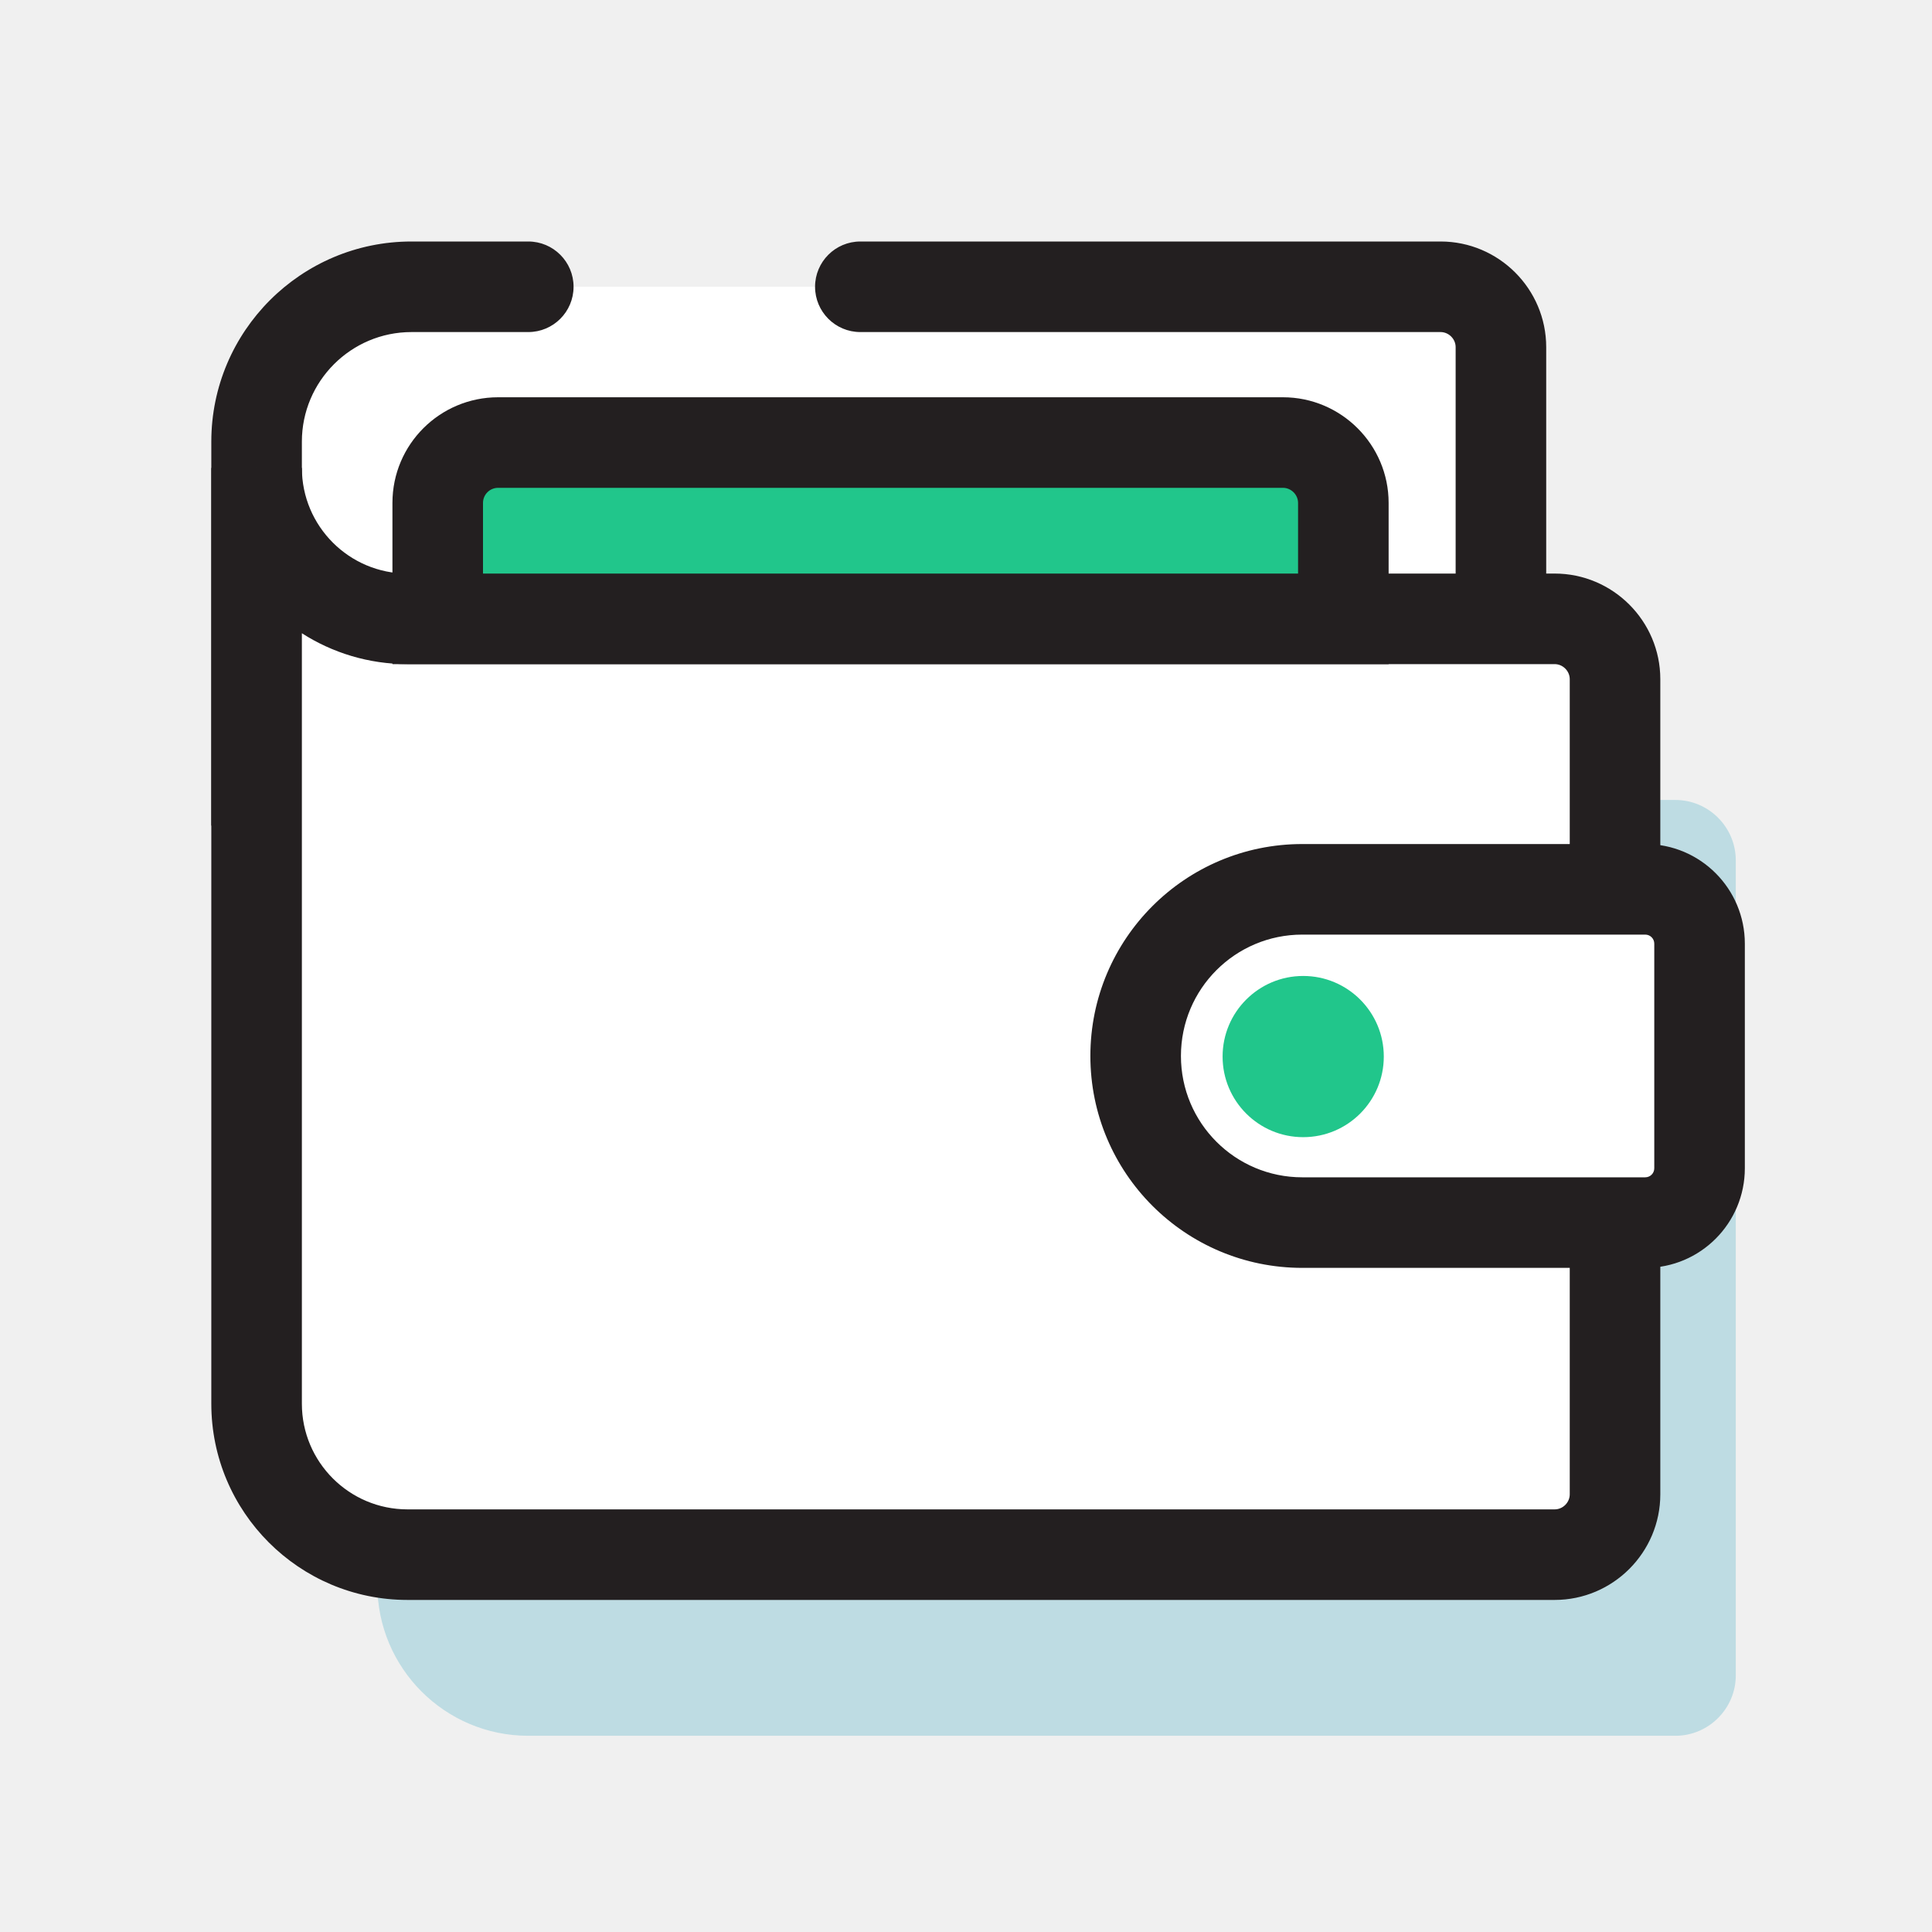
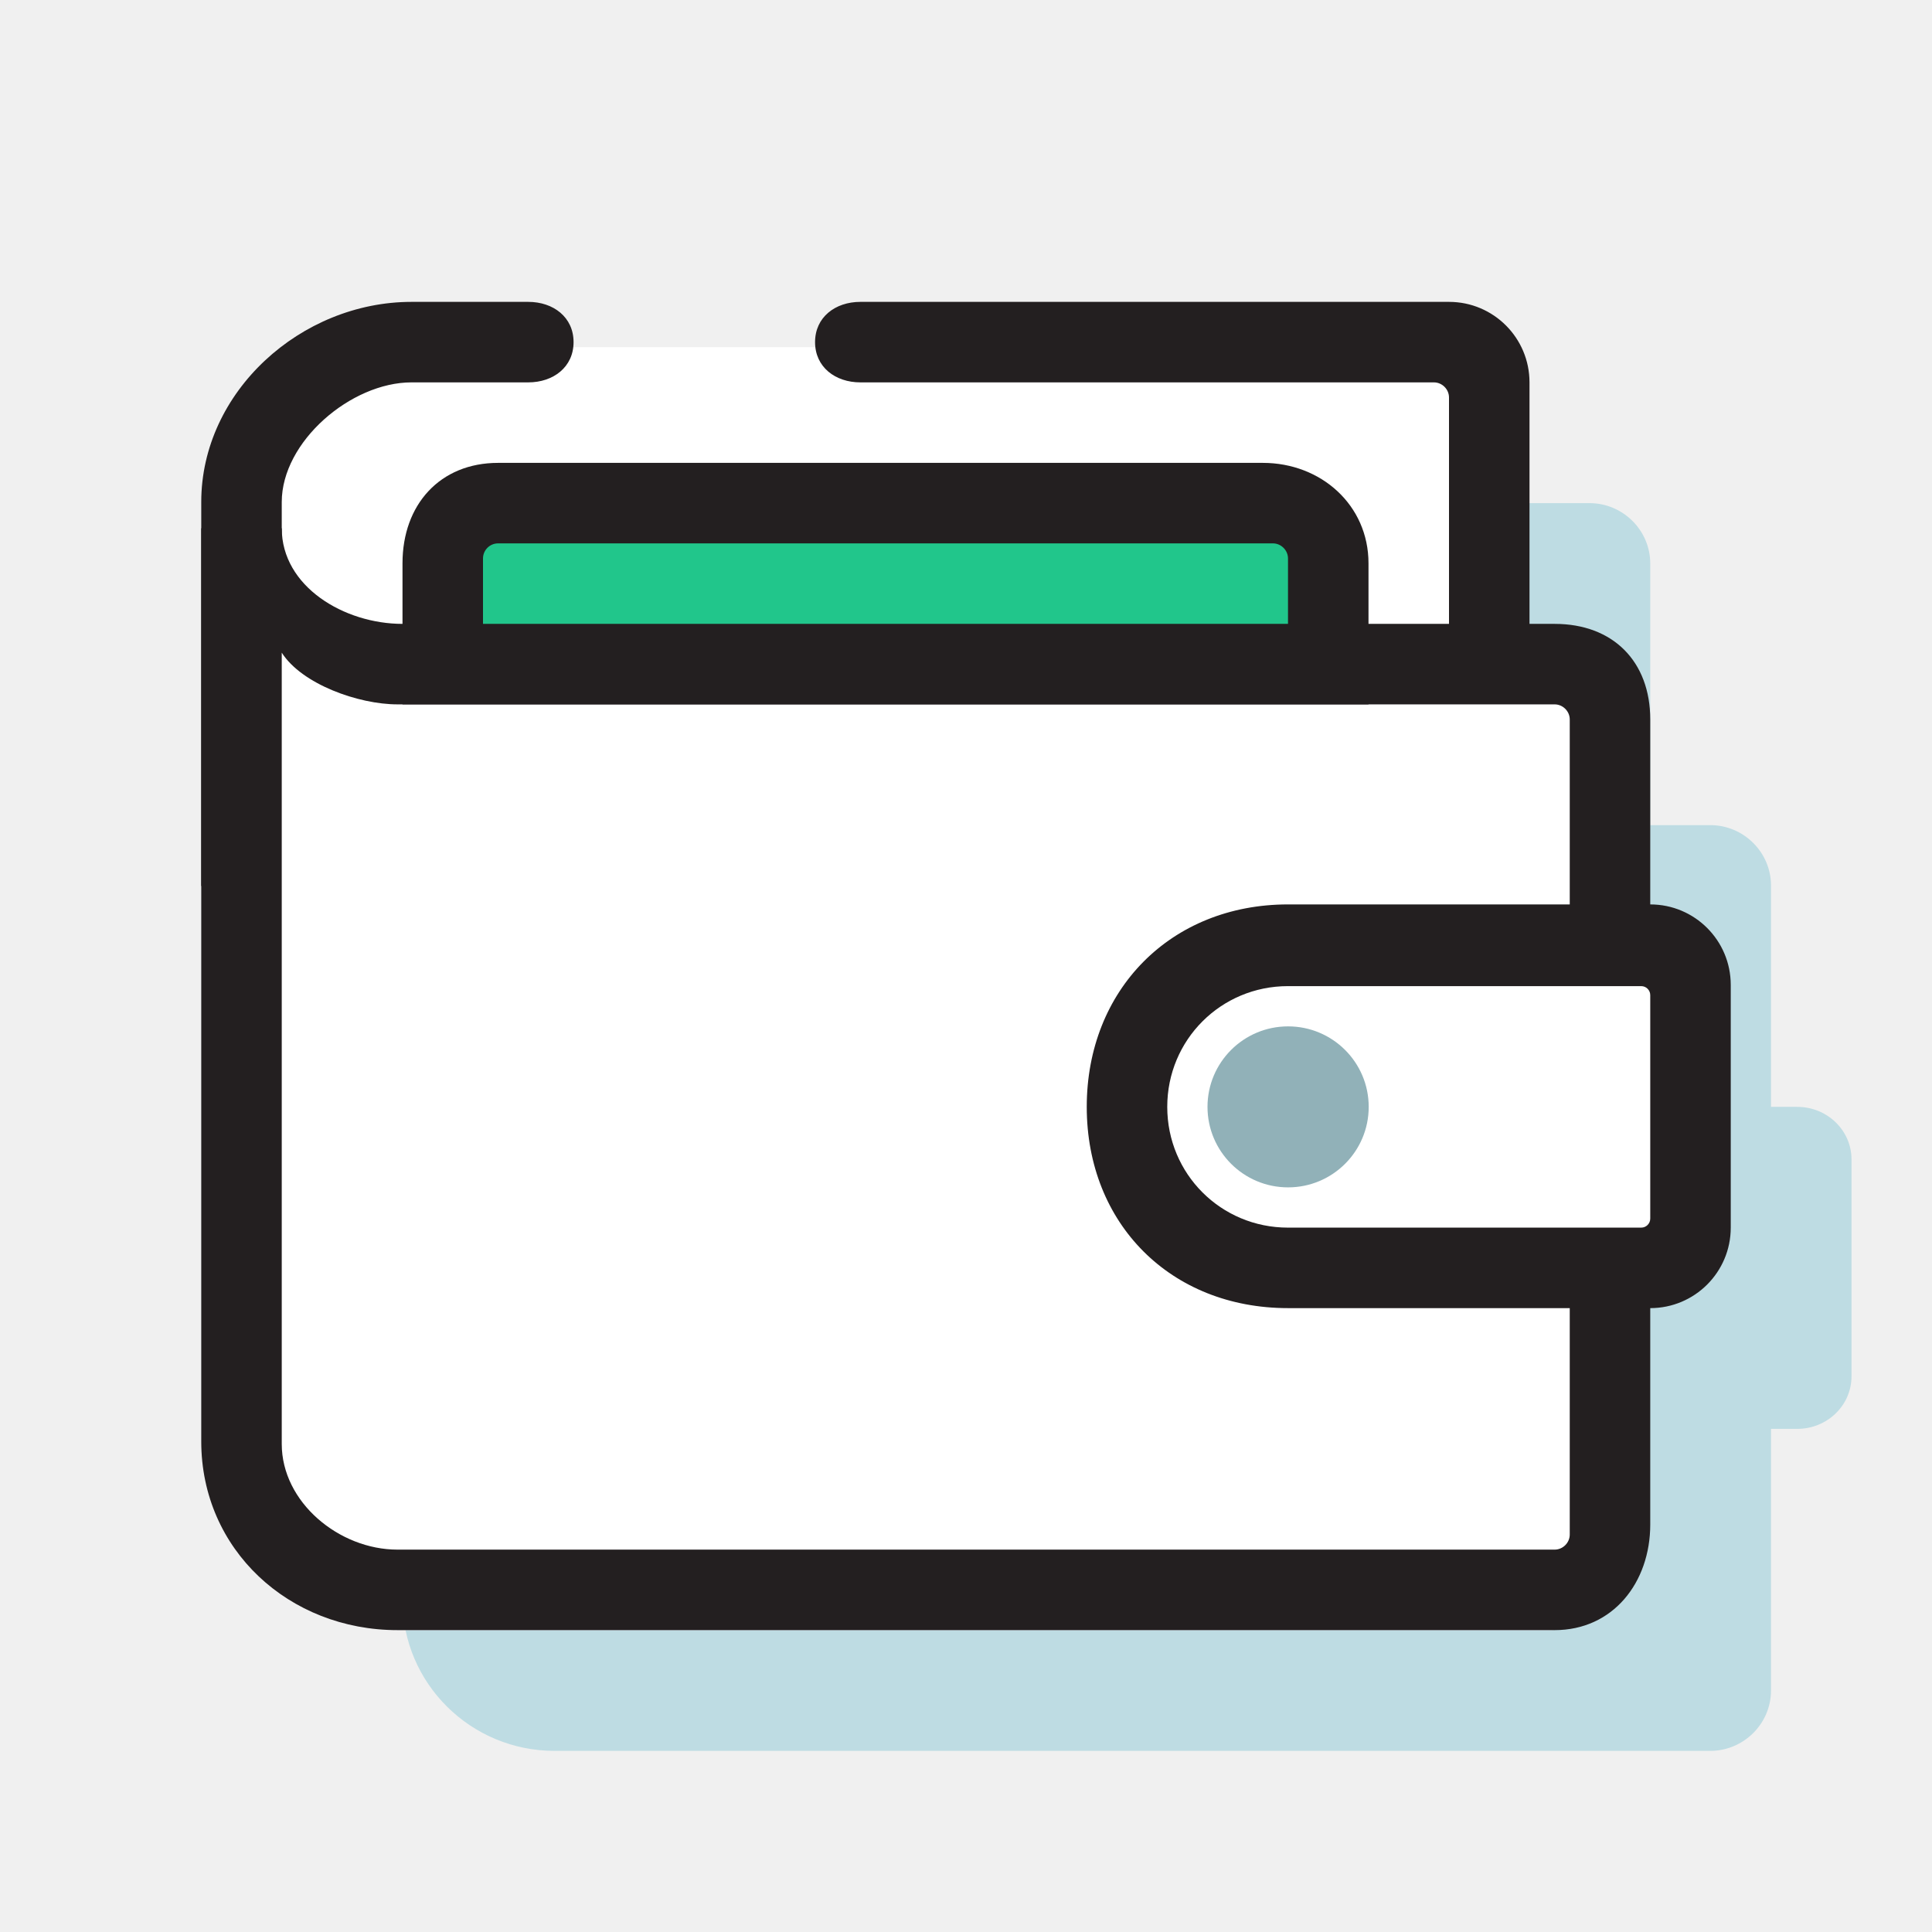
- <svg xmlns="http://www.w3.org/2000/svg" width="64" height="64" viewBox="0 0 64 64" fill="none">
-   <g clip-path="url(#clip0)">
-     <path d="M12.5 21.5V52.5C12.5 55.26 14.74 57.5 17.5 57.5H55.5C56.6 57.5 57.5 56.6 57.5 55.5V28.5C57.5 27.4 56.6 26.5 55.5 26.5H17.5C14.74 26.5 12.5 24.26 12.5 21.5Z" fill="#BEDCE3" />
-     <path d="M17.5 9.5H13.63C10.8 9.5 8.5 11.8 8.5 14.63V25.85H49.72V11.5C49.72 10.4 48.82 9.5 47.72 9.5H28.5" fill="white" />
-     <path fill-rule="evenodd" clip-rule="evenodd" d="M7 14.63C7 10.972 9.972 8 13.63 8H17.5C18.328 8 19 8.672 19 9.5C19 10.328 18.328 11 17.5 11H13.63C11.628 11 10 12.628 10 14.63V24.35H48.22V11.5C48.22 11.228 47.992 11 47.72 11H28.5C27.672 11 27 10.328 27 9.5C27 8.672 27.672 8 28.5 8H47.72C49.648 8 51.22 9.572 51.22 11.5V27.35H7V14.63Z" fill="#231F20" />
-     <path d="M8.5 15.5V46.5C8.5 49.26 10.74 51.5 13.5 51.5H51.5C52.6 51.5 53.5 50.6 53.5 49.5V22.5C53.5 21.4 52.6 20.5 51.5 20.5H13.5C10.74 20.5 8.5 18.26 8.5 15.5Z" fill="white" />
-     <path fill-rule="evenodd" clip-rule="evenodd" d="M7 46.5V15.5H10C10 17.432 11.568 19 13.5 19H51.5C53.428 19 55 20.572 55 22.5V49.5C55 51.428 53.428 53 51.5 53H13.5C9.912 53 7 50.088 7 46.5ZM10 20.977V46.5C10 48.432 11.568 50 13.5 50H51.5C51.772 50 52 49.772 52 49.5V22.5C52 22.228 51.772 22 51.5 22H13.5C12.212 22 11.011 21.625 10 20.977Z" fill="#231F20" />
-     <path d="M54.5 40.5H43.14C40.09 40.5 37.62 38.03 37.62 34.98C37.62 31.93 40.09 29.46 43.14 29.46H54.5C55.5 29.46 56.3 30.27 56.3 31.26V38.7C56.3 39.69 55.5 40.5 54.5 40.5Z" fill="white" />
-     <path fill-rule="evenodd" clip-rule="evenodd" d="M43.14 30.96C40.919 30.96 39.12 32.758 39.12 34.98C39.12 37.202 40.919 39 43.14 39H54.5C54.666 39 54.8 38.867 54.8 38.7V31.26C54.8 31.093 54.666 30.96 54.5 30.96H43.14ZM36.12 34.98C36.12 31.102 39.262 27.96 43.14 27.96H54.5C56.334 27.96 57.8 29.447 57.8 31.26V38.7C57.8 40.513 56.334 42 54.5 42H43.14C39.262 42 36.12 38.858 36.12 34.98Z" fill="#231F20" />
-     <path d="M16.5 14.66H42.5C43.6 14.66 44.5 15.56 44.5 16.66V20.5H14.5V16.66C14.5 15.55 15.4 14.66 16.5 14.66Z" fill="#21C68B" />
-     <path fill-rule="evenodd" clip-rule="evenodd" d="M16.5 16.16C16.224 16.16 16 16.383 16 16.66V19H43V16.66C43 16.388 42.772 16.16 42.5 16.16H16.5ZM13 16.66C13 14.717 14.576 13.16 16.5 13.16H42.5C44.428 13.16 46 14.732 46 16.66V22H13V16.66Z" fill="#231F20" />
-     <path d="M43.17 37.67C44.645 37.67 45.84 36.475 45.84 35C45.84 33.526 44.645 32.33 43.17 32.33C41.695 32.33 40.5 33.526 40.5 35C40.5 36.475 41.695 37.67 43.17 37.67Z" fill="#21C68B" />
-   </g>
-   <defs>
-     <clipPath id="clip0">
-       <rect width="50.8" height="49.5" fill="white" transform="translate(7 8)" />
-     </clipPath>
-   </defs>
+ <svg xmlns="http://www.w3.org/2000/svg" width="48" height="48" viewBox="0 0 48 48" fill="none">
+   <path fill-rule="evenodd" clip-rule="evenodd" d="M7 16.5V31.75C7 33.555 8.287 35.064 10 35.42V39.75C10 41.82 11.692 43.5 13.778 43.5H42.489C43.32 43.5 44 42.825 44 42V35.5H44.651C45.4 35.5 46 34.913 46 34.196V28.804C46 28.087 45.4 27.5 44.651 27.5H44V22C44 21.175 43.32 20.5 42.489 20.5H41V14C41 13.175 40.32 12.5 39.489 12.5H10.778C8.692 12.5 7 14.5 7 16.5Z" fill="#BEDCE3" />
+   <path d="M13.125 8.625H10.223C8.1 8.625 6.375 10.35 6.375 12.473V20.887H37.29V10.125C37.29 9.3 36.615 8.625 35.79 8.625H21.375" fill="white" />
+   <path fill-rule="evenodd" clip-rule="evenodd" d="M5 12.473C5 9.729 7.479 7.5 10.223 7.5H13.125C13.746 7.5 14.25 7.879 14.25 8.5C14.25 9.121 13.746 9.5 13.125 9.5H10.223C8.721 9.5 7 10.971 7 12.473V19.762H36V9.875C36 9.671 35.829 9.5 35.625 9.5H21.375C20.754 9.5 20.25 9.121 20.25 8.5C20.25 7.879 20.754 7.5 21.375 7.5C26.25 7.5 31.125 7.5 36 7.5C37.105 7.5 38 8.395 38 9.5V22.012H5V12.473Z" fill="#231F20" />
+   <path d="M6 14V36.5C6 39 7.5 40.5 10.085 40.5H38.5C39.325 40.5 40 39.825 40 39V18C40 17 39.5 16.5 38.5 16.5H10C8 16.5 7 15.5 6 14Z" fill="white" />
+   <path fill-rule="evenodd" clip-rule="evenodd" d="M5 35.812V13.125H7C7 14.574 8.551 15.5 10 15.5H38.625C40.071 15.5 41 16.429 41 17.875V37.875C41 39.321 40.071 40.5 38.625 40.5H9.875C7.184 40.5 5 38.504 5 35.812ZM7 16.215V35.875C7 37.324 8.426 38.5 9.875 38.5H38.625C38.829 38.5 39 38.329 39 38.125V17.875C39 17.671 38.829 17.5 38.625 17.5H9.875C8.909 17.5 7.5 17 7 16.215Z" fill="#231F20" />
+   <path d="M40.651 31.5H32.137C29.851 31.5 28 29.71 28 27.5C28 25.29 29.851 23.5 32.137 23.5H40.651C41.4 23.5 42 24.087 42 24.804V30.196C42 30.913 41.4 31.5 40.651 31.5Z" fill="white" />
+   <path fill-rule="evenodd" clip-rule="evenodd" d="M32 24.5C30.334 24.5 29 25.834 29 27.5C29 29.166 30.334 30.5 32 30.5H40.775C40.9 30.5 41 30.4 41 30.275V24.725C41 24.6 40.9 24.5 40.775 24.5H32ZM27 27.5C27 24.591 29.091 22.47 32 22.47H41C42.105 22.47 43 23.365 43 24.47C43 26.361 43 28.609 43 30.5C43 31.605 42.105 32.5 41 32.5C38 32.5 35 32.5 32 32.5C29.091 32.5 27 30.409 27 27.5Z" fill="#231F20" />
+   <path d="M12.375 12.495H31.875C32.7 12.495 33.375 13.17 33.375 13.995V16.875H10.875V13.995C10.875 13.162 11.55 12.495 12.375 12.495Z" fill="#21C68B" />
+   <path fill-rule="evenodd" clip-rule="evenodd" d="M12.375 13.5C12.168 13.5 12 13.668 12 13.875V15.5H32V13.875C32 13.671 31.829 13.5 31.625 13.5H12.375ZM10 13.995C10 12.537 10.932 11.5 12.375 11.5H31.375C32.821 11.5 34 12.549 34 13.995V17.5H10V13.995Z" fill="#231F20" />
+   <path d="M32.002 29.5C33.108 29.5 34.005 28.605 34.005 27.5C34.005 26.395 33.108 25.5 32.002 25.5C30.896 25.5 30 26.395 30 27.5C30 28.605 30.896 29.5 32.002 29.5Z" fill="#91B1B8" />
</svg>
